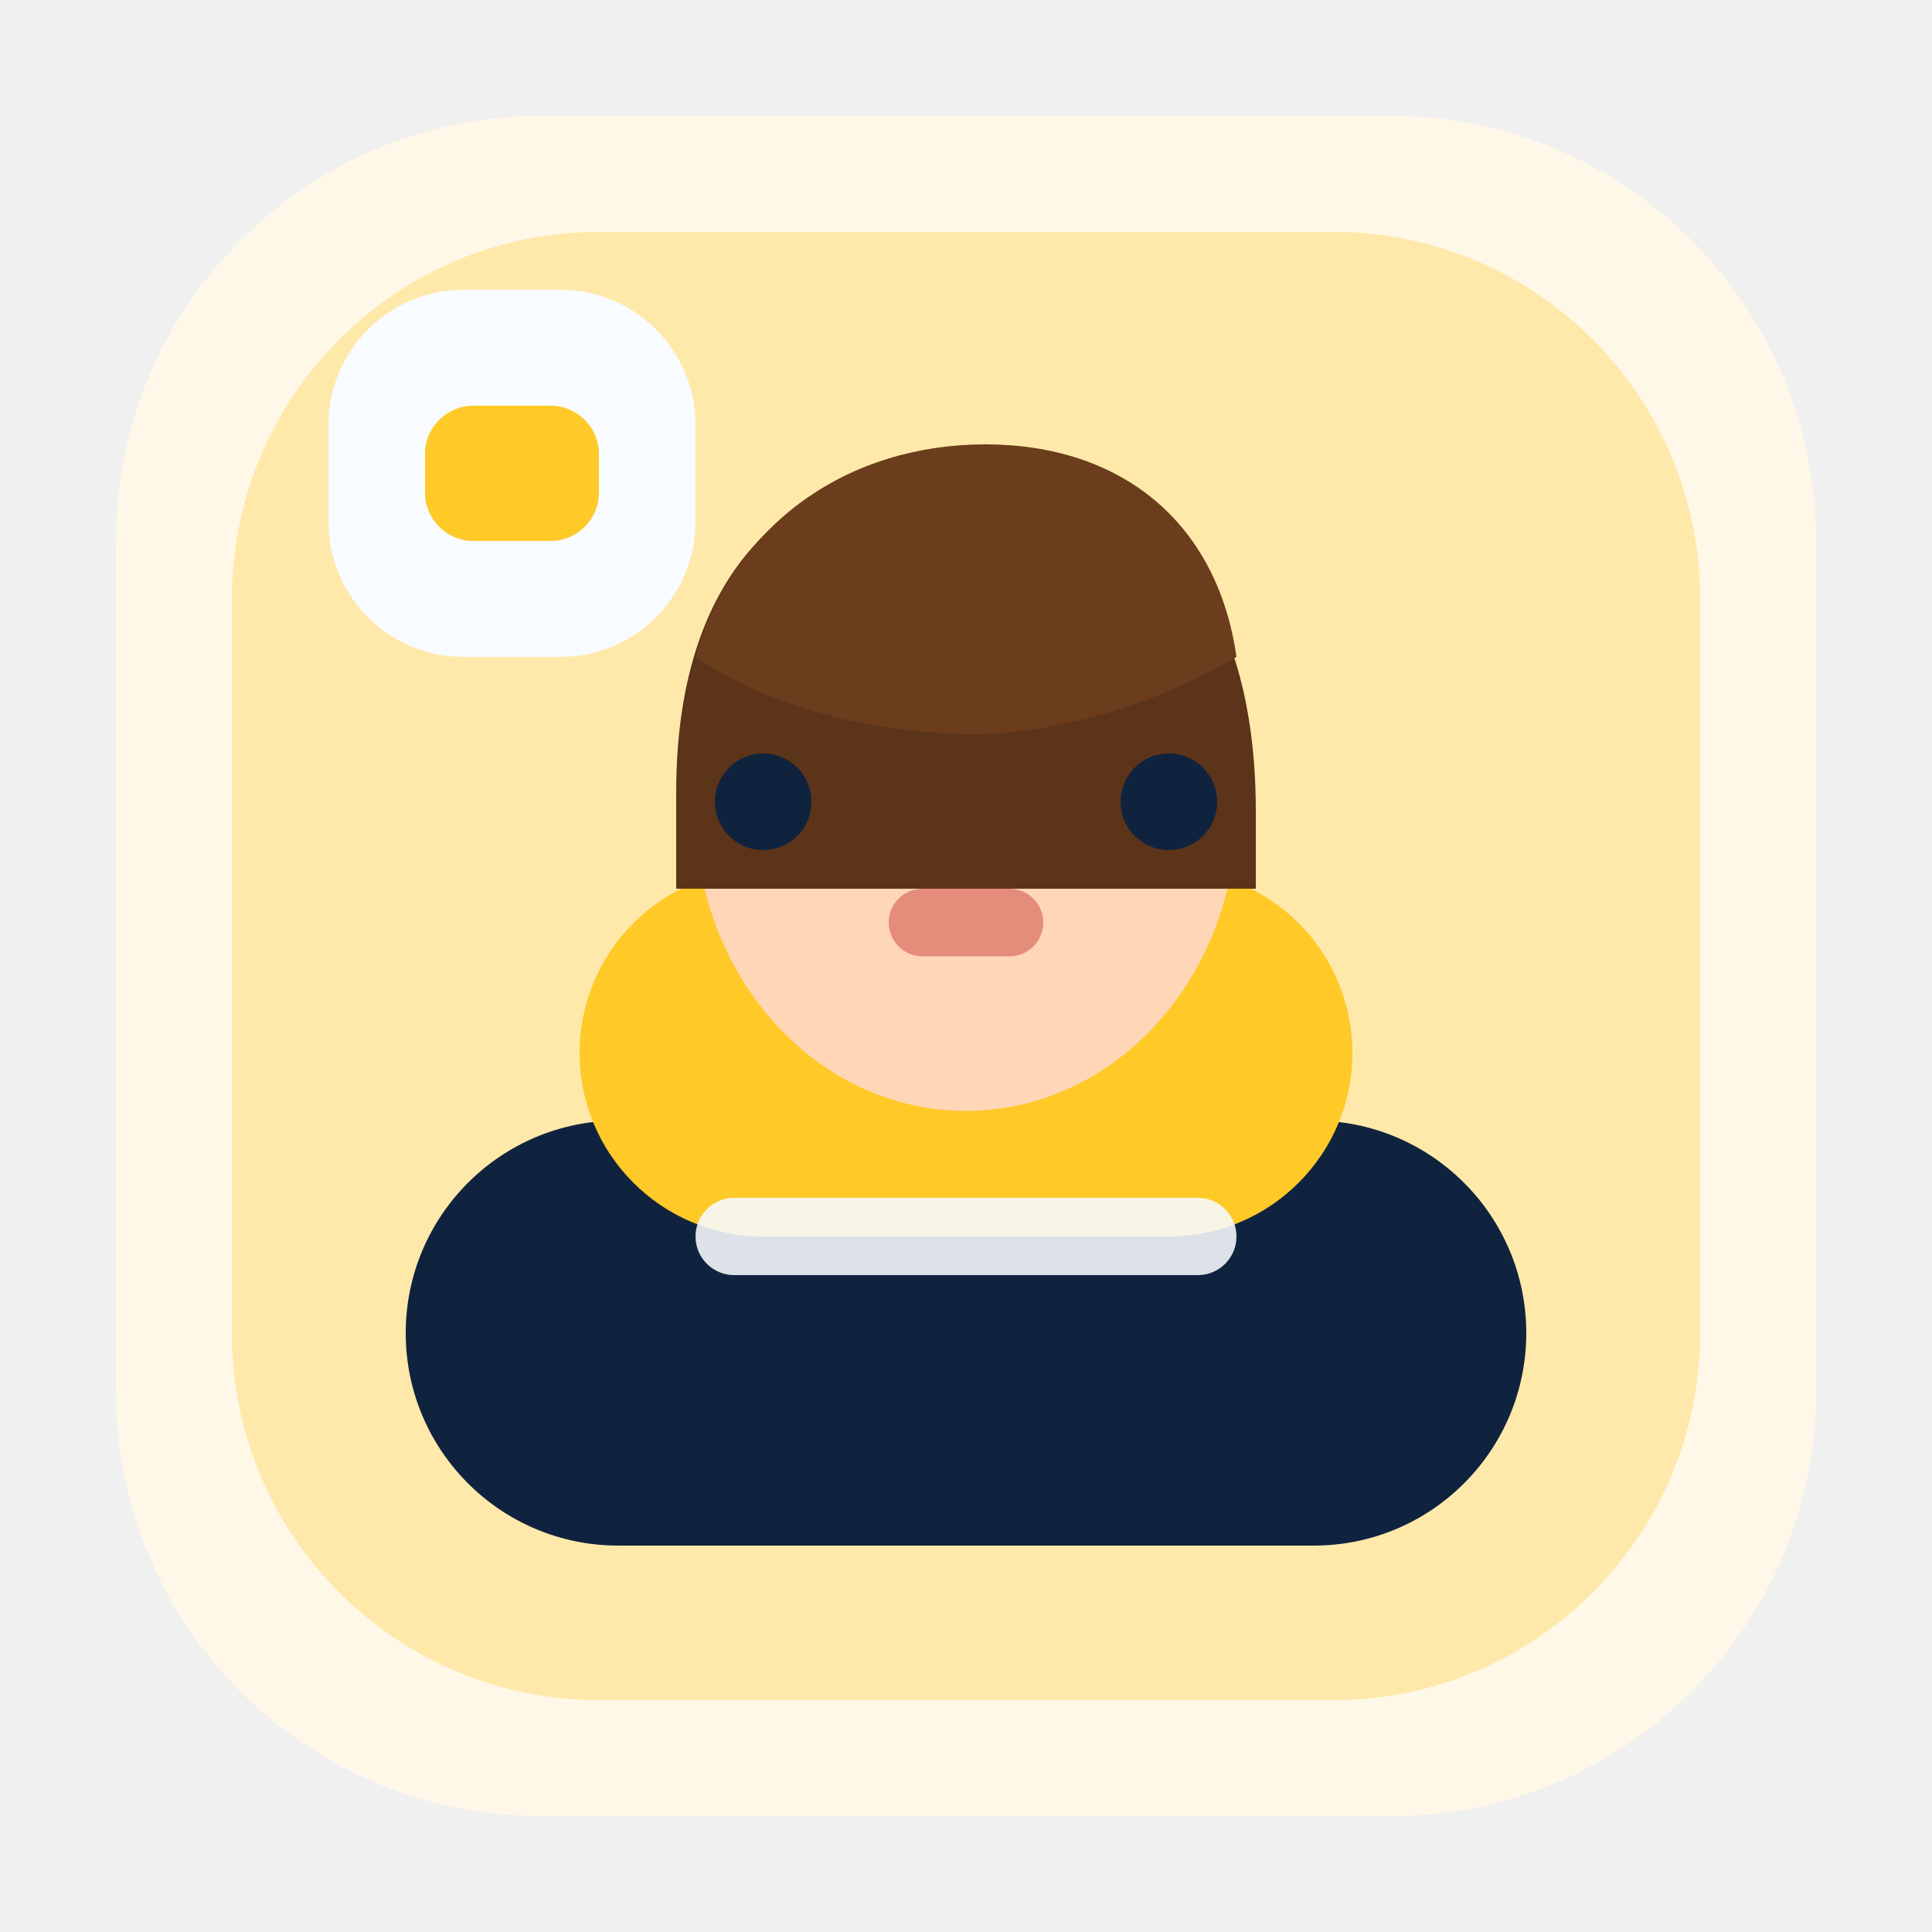
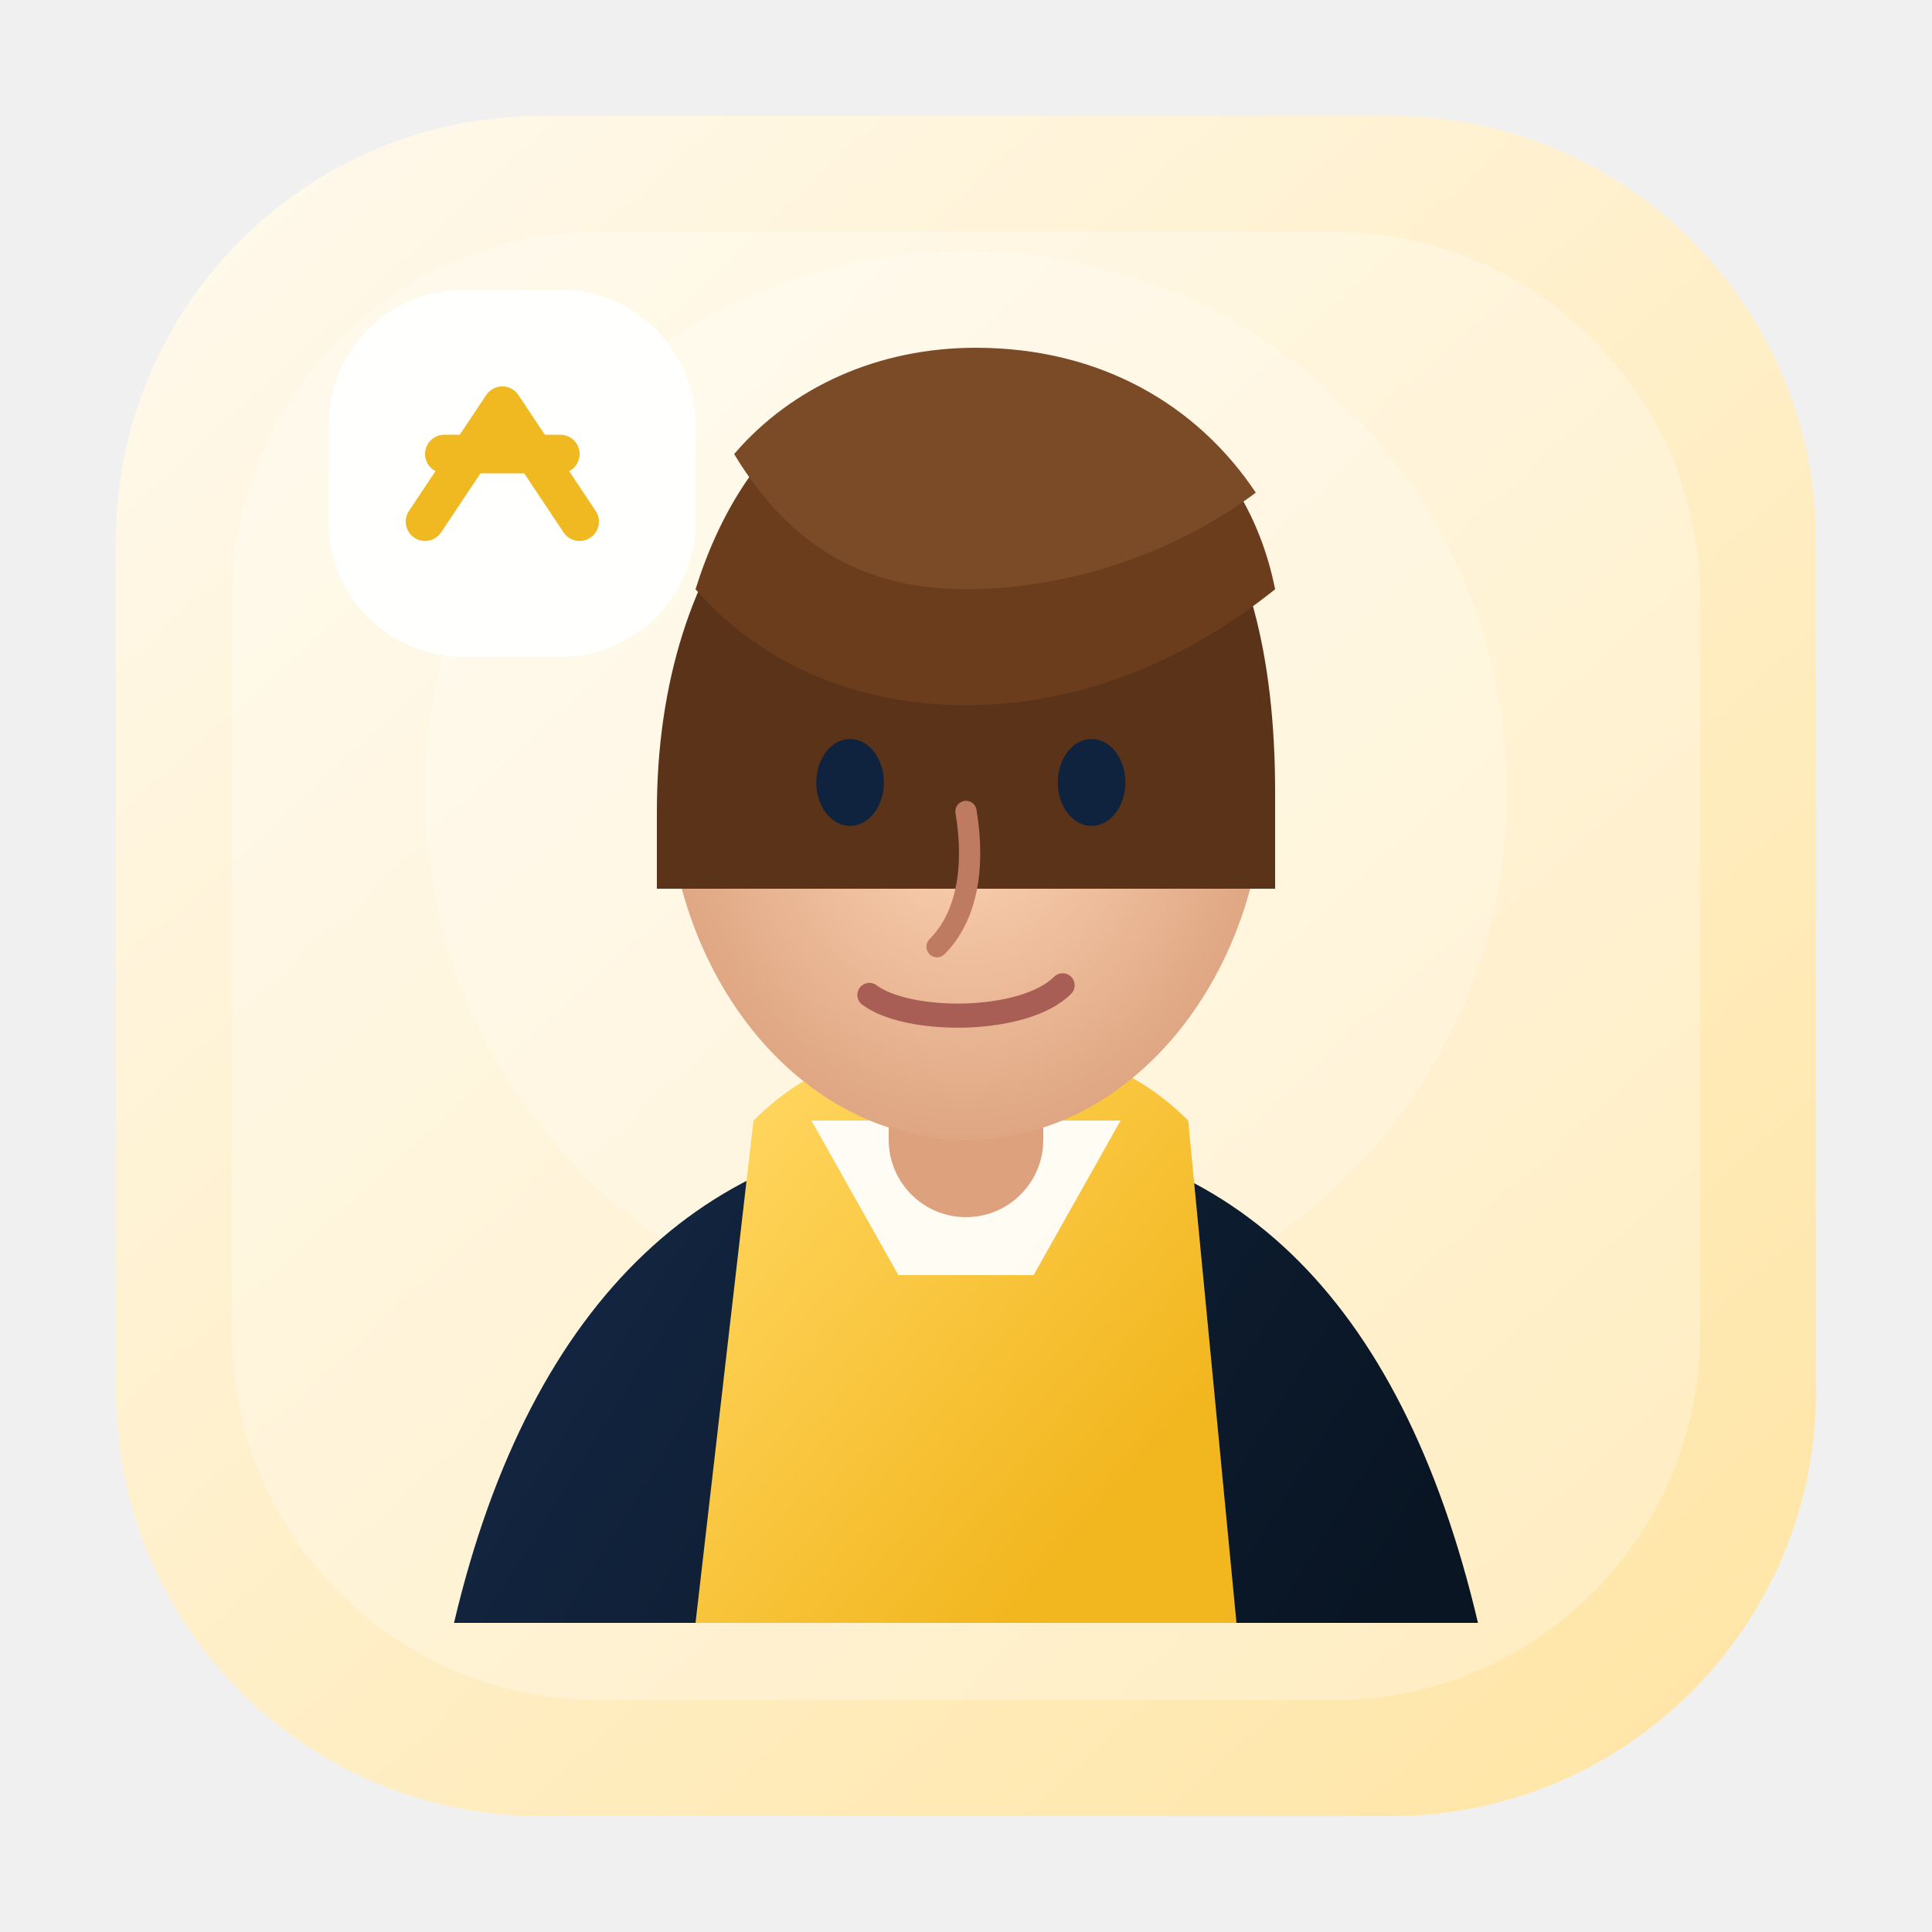
<svg xmlns="http://www.w3.org/2000/svg" width="200" height="200" viewBox="0 0 200 200" fill="none">
-   <rect x="12" y="12" width="176" height="176" rx="44" fill="#FFF8E8" />
-   <rect x="24" y="24" width="152" height="152" rx="38" fill="#FFE9AA" />
-   <rect x="42" y="116" width="116" height="44" rx="22" fill="#10233E" />
-   <rect x="60" y="90" width="80" height="38" rx="19" fill="#FFC928" />
-   <ellipse cx="100" cy="84" rx="28" ry="31" fill="#FFD7B6" />
-   <path d="M70 82C70 58 83 48 99 48C116 48 130 58 130 84V92H70V82Z" fill="#5C3419" />
-   <path d="M72 68C76 54 88 46 102 46C116 46 126 54 128 68C118 74 107 76 101 76C92 76 81 74 72 68Z" fill="#6B3D1C" />
-   <rect x="74" y="78" width="10" height="10" rx="5" fill="#10233E" />
-   <rect x="116" y="78" width="10" height="10" rx="5" fill="#10233E" />
-   <rect x="92" y="92" width="16" height="7" rx="3.5" fill="#E58C7B" />
-   <rect x="34" y="30" width="38" height="38" rx="14" fill="#F8FBFF" />
-   <rect x="44" y="42" width="18" height="14" rx="5" fill="#FFC928" />
-   <rect x="72" y="124" width="56" height="8" rx="4" fill="#F8FBFF" fill-opacity="0.88" />
+   <defs>
+     <linearGradient id="leo-bg" x1="26" y1="18" x2="172" y2="178" gradientUnits="userSpaceOnUse">
+       <stop stop-color="#FFF9EB" />
+       <stop offset="1" stop-color="#FFE6A8" />
+     </linearGradient>
+     <linearGradient id="leo-jacket" x1="60" y1="120" x2="140" y2="170" gradientUnits="userSpaceOnUse">
+       <stop stop-color="#132642" />
+       <stop offset="1" stop-color="#091523" />
+     </linearGradient>
+     <linearGradient id="leo-shirt" x1="80" y1="115" x2="121" y2="150" gradientUnits="userSpaceOnUse">
+       <stop stop-color="#FFD45B" />
+       <stop offset="1" stop-color="#F2B61E" />
+     </linearGradient>
+     <radialGradient id="leo-skin" cx="0" cy="0" r="1" gradientUnits="userSpaceOnUse" gradientTransform="translate(100 81) rotate(90) scale(40 34)">
+       <stop stop-color="#FFD7B7" />
+       <stop offset="1" stop-color="#DCA27E" />
+     </radialGradient>
+   </defs>
+   <rect x="12" y="12" width="176" height="176" rx="44" fill="url(#leo-bg)" />
+   <rect x="24" y="24" width="152" height="152" rx="38" fill="#FFFFFF" fill-opacity="0.28" />
+   <circle cx="100" cy="82" r="56" fill="#FFFFFF" fill-opacity="0.22" />
+   <path d="M47 168C55 134 74 117 100 117C127 117 145 134 153 168H47Z" fill="url(#leo-jacket)" />
+   <path d="M78 116C84 110 91 108 100 108C110 108 117 110 123 116L128 168H72L78 116Z" fill="url(#leo-shirt)" />
+   <path d="M84 116H116L107 132H93L84 116Z" fill="#FFFFFF" fill-opacity="0.94" />
+   <rect x="92" y="104" width="16" height="22" rx="8" fill="#DDA27D" />
+   <ellipse cx="100" cy="80" rx="31" ry="38" fill="url(#leo-skin)" />
+   <path d="M68 84C68 57 83 40 101 40C120 40 132 53 132 82V92H68V84Z" fill="#5A3319" />
+   <path d="M72 61C77 45 88 37 101 37C117 37 129 46 132 61C122 69 111 73 100 73C89 73 79 69 72 61Z" fill="#6B3D1C" />
+   <path d="M76 47C82 40 91 36 101 36C114 36 124 42 130 51C122 57 111 61 100 61C90 61 82 57 76 47Z" fill="#7B4A26" />
+   <ellipse cx="88" cy="81" rx="3.5" ry="4.5" fill="#10233E" />
+   <ellipse cx="113" cy="81" rx="3.5" ry="4.5" fill="#10233E" />
+   <path d="M100 84C101 90 100 95 97 98" stroke="#BF7B61" stroke-width="2.2" stroke-linecap="round" />
+   <path d="M90 103C94 106 106 106 110 102" stroke="#A85D55" stroke-width="2.5" stroke-linecap="round" />
+   <rect x="34" y="30" width="38" height="38" rx="14" fill="#FFFFFF" fill-opacity="0.96" />
+   <path d="M44 54L52 42L60 54" stroke="#F0B922" stroke-width="4" stroke-linecap="round" stroke-linejoin="round" />
+   <path d="M46 47H58" stroke="#F0B922" stroke-width="4" stroke-linecap="round" />
</svg>
